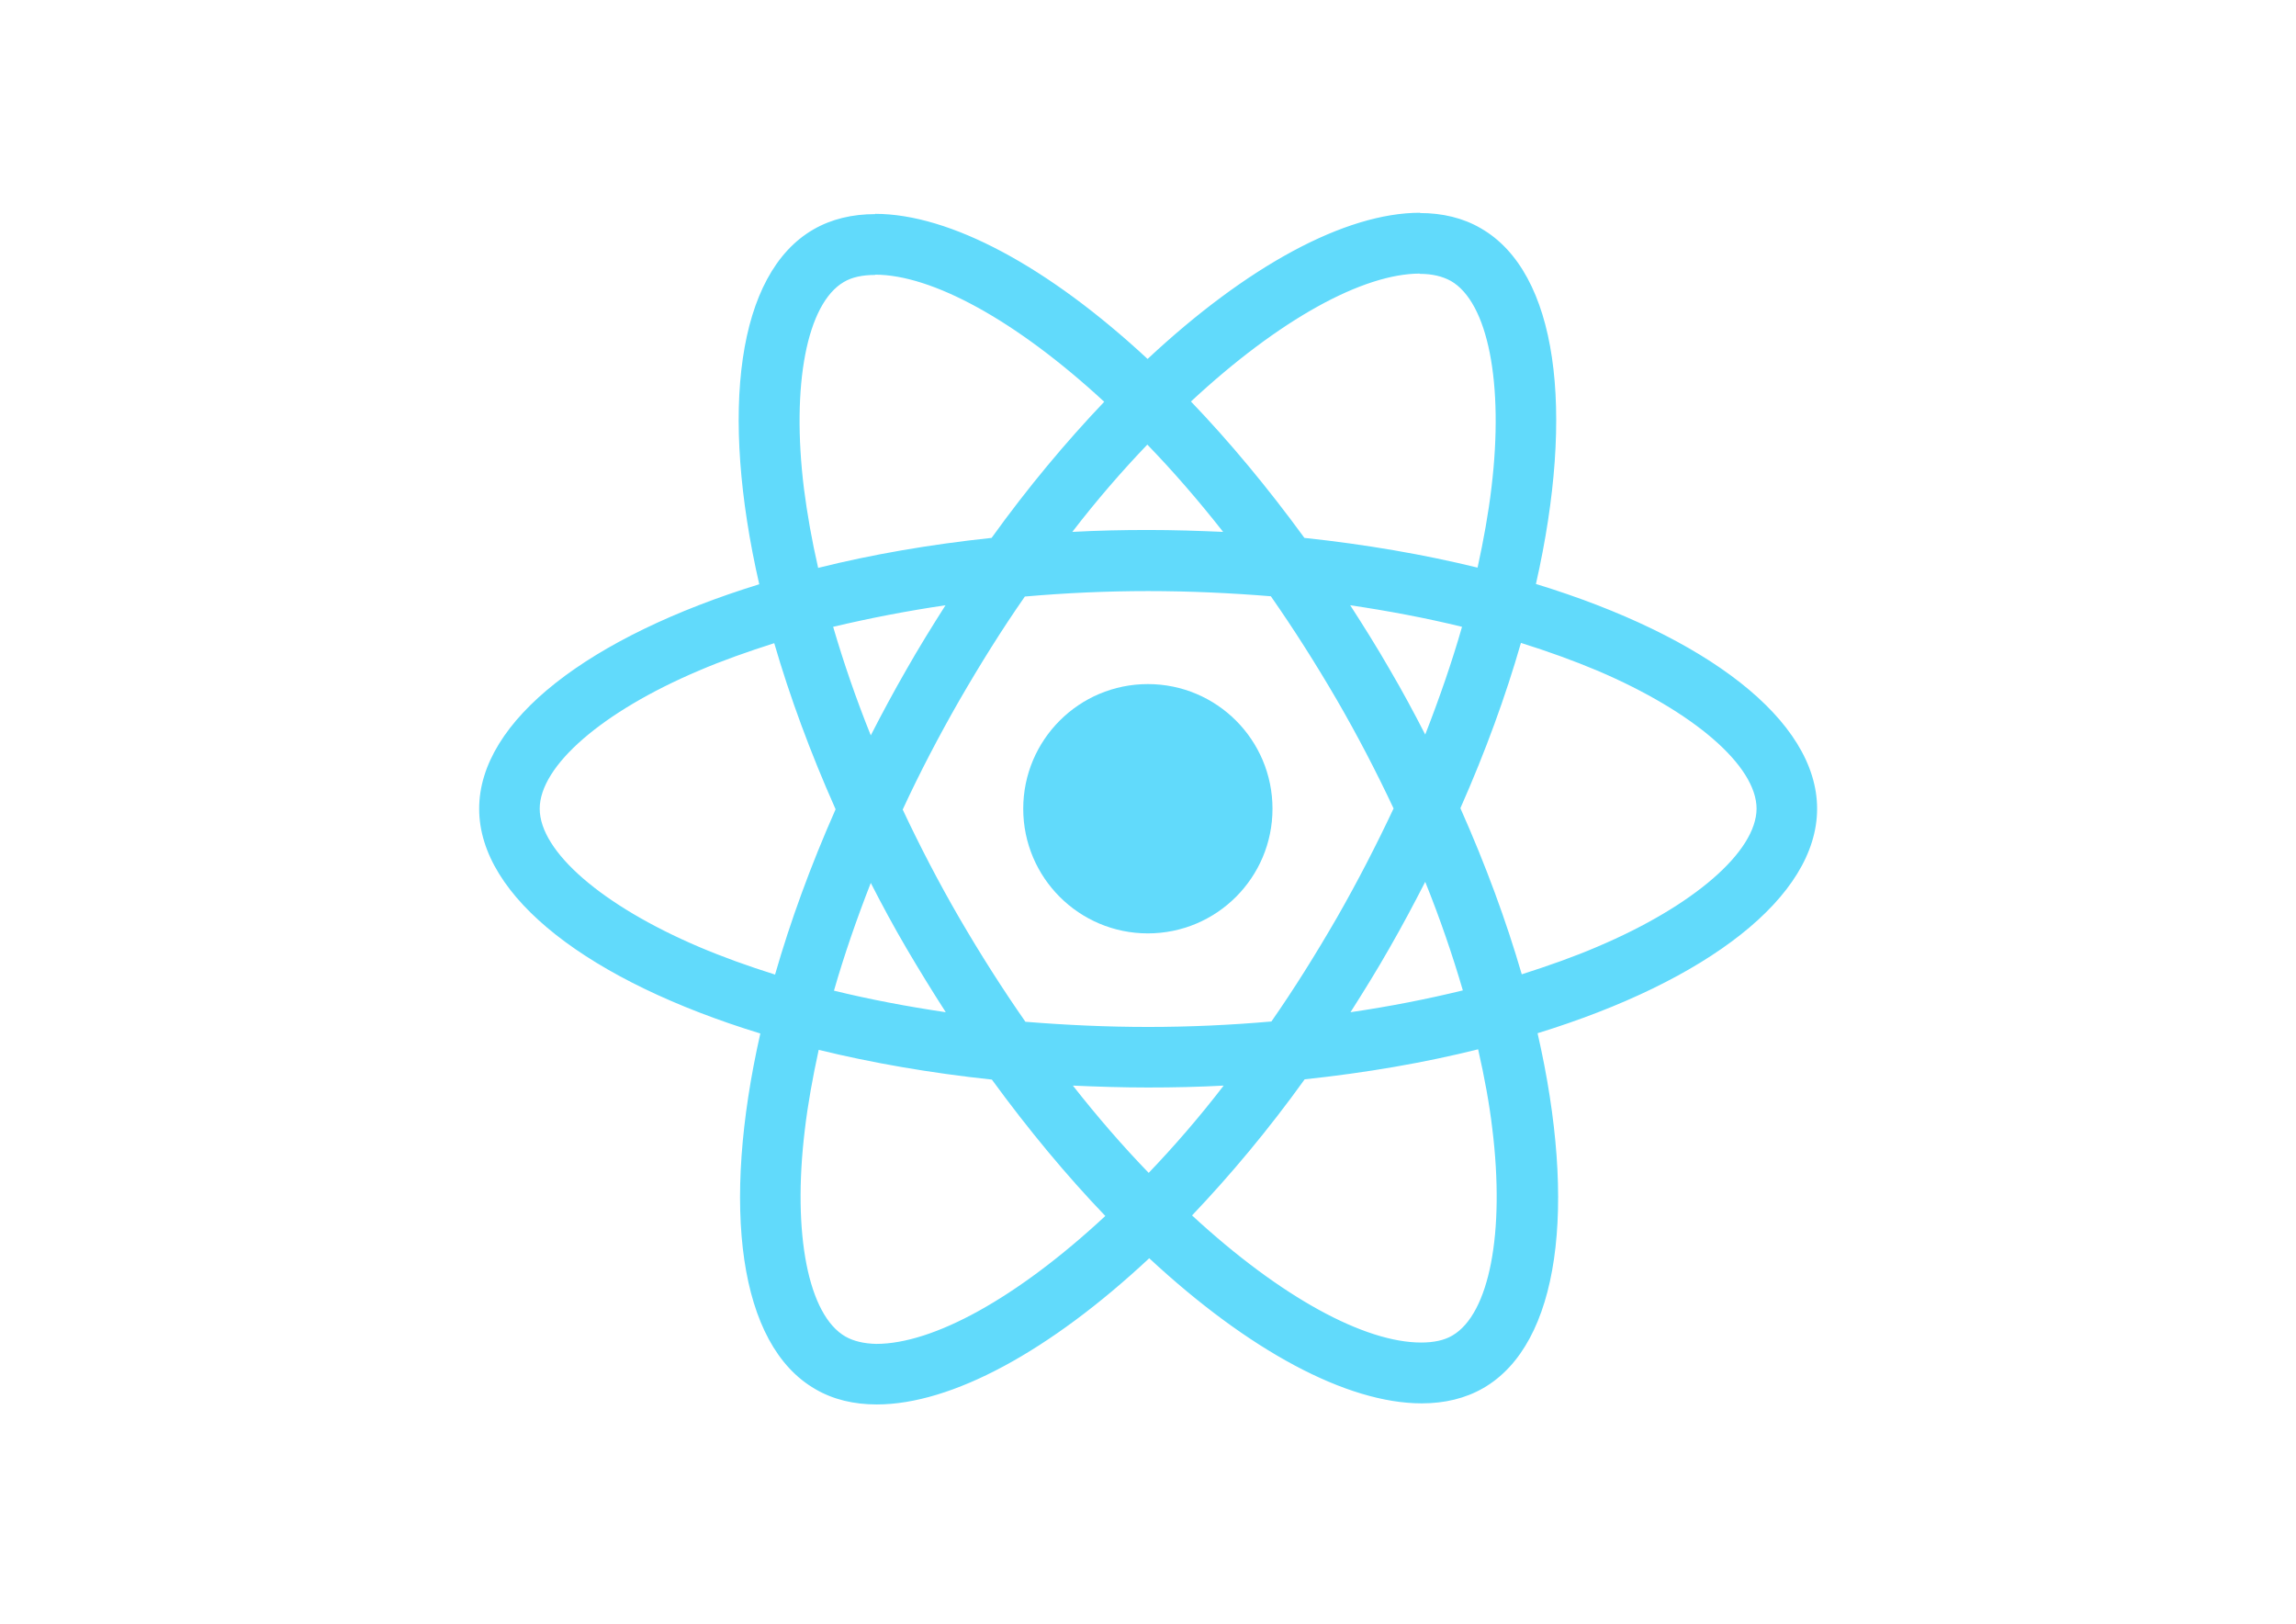
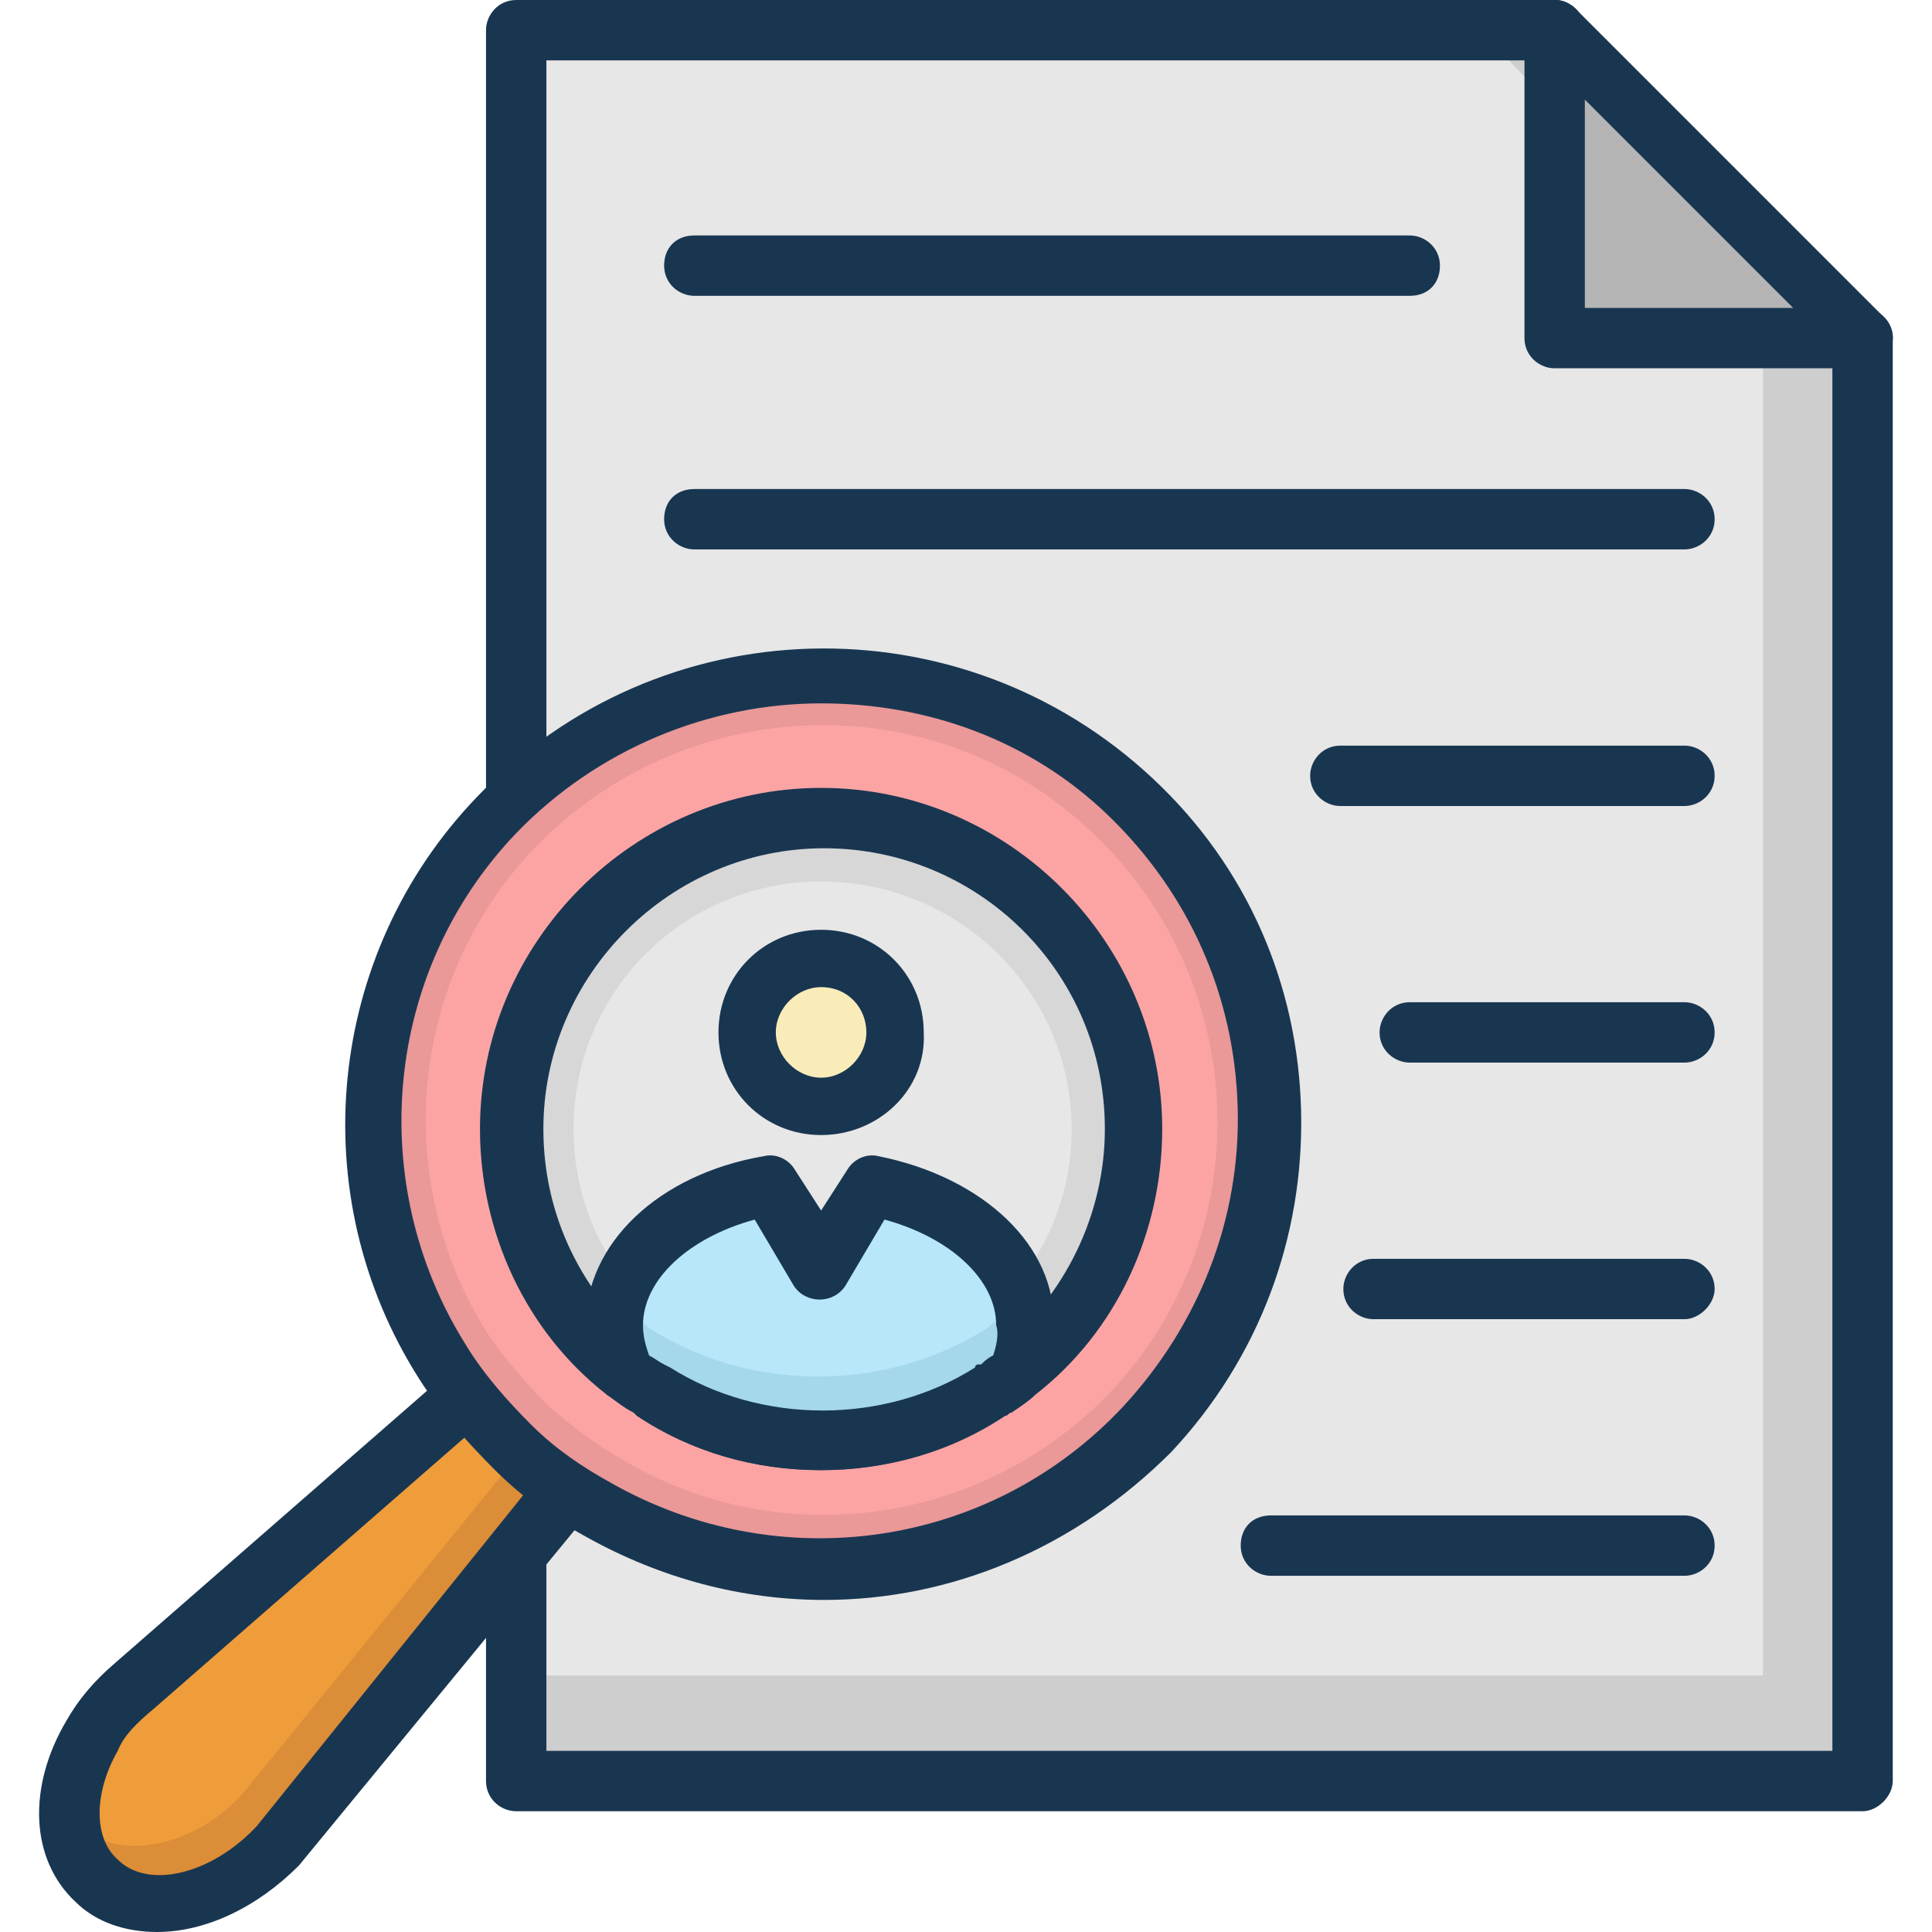
- <svg xmlns="http://www.w3.org/2000/svg" viewBox="0 0 841.9 595.3">
-   <g fill="#61DAFB">
-     <path d="M666.3 296.5c0-32.5-40.7-63.3-103.1-82.4 14.4-63.6 8-114.2-20.2-130.4-6.5-3.8-14.1-5.6-22.4-5.6v22.3c4.6 0 8.3.9 11.4 2.6 13.6 7.8 19.5 37.5 14.9 75.7-1.1 9.4-2.9 19.3-5.1 29.4-19.6-4.8-41-8.5-63.5-10.9-13.5-18.5-27.5-35.3-41.6-50 32.6-30.3 63.2-46.9 84-46.9V78c-27.5 0-63.5 19.6-99.9 53.6-36.4-33.8-72.4-53.2-99.9-53.2v22.3c20.7 0 51.4 16.5 84 46.6-14 14.7-28 31.4-41.3 49.9-22.6 2.4-44 6.1-63.6 11-2.3-10-4-19.7-5.2-29-4.7-38.2 1.1-67.9 14.6-75.8 3-1.8 6.9-2.6 11.5-2.6V78.5c-8.4 0-16 1.8-22.6 5.6-28.1 16.2-34.4 66.7-19.9 130.1-62.2 19.2-102.7 49.9-102.7 82.3 0 32.5 40.7 63.3 103.1 82.4-14.4 63.6-8 114.2 20.2 130.4 6.5 3.8 14.1 5.6 22.5 5.6 27.5 0 63.5-19.6 99.9-53.6 36.4 33.8 72.4 53.2 99.9 53.2 8.4 0 16-1.8 22.6-5.6 28.1-16.2 34.4-66.7 19.9-130.1 62-19.1 102.5-49.9 102.5-82.3zm-130.2-66.7c-3.7 12.9-8.3 26.2-13.5 39.5-4.1-8-8.4-16-13.1-24-4.6-8-9.5-15.8-14.4-23.4 14.2 2.1 27.9 4.7 41 7.9zm-45.8 106.5c-7.8 13.5-15.8 26.3-24.1 38.2-14.9 1.3-30 2-45.2 2-15.1 0-30.2-.7-45-1.9-8.3-11.9-16.4-24.6-24.2-38-7.6-13.1-14.5-26.4-20.8-39.8 6.2-13.4 13.2-26.8 20.7-39.9 7.8-13.5 15.8-26.3 24.1-38.2 14.9-1.3 30-2 45.2-2 15.1 0 30.2.7 45 1.9 8.3 11.9 16.4 24.6 24.2 38 7.6 13.1 14.5 26.4 20.8 39.8-6.3 13.4-13.2 26.8-20.7 39.9zm32.3-13c5.4 13.4 10 26.8 13.8 39.8-13.1 3.2-26.9 5.9-41.2 8 4.9-7.7 9.8-15.6 14.4-23.7 4.6-8 8.9-16.1 13-24.1zM421.2 430c-9.3-9.6-18.6-20.3-27.8-32 9 .4 18.2.7 27.5.7 9.4 0 18.7-.2 27.8-.7-9 11.7-18.3 22.4-27.5 32zm-74.4-58.9c-14.2-2.1-27.9-4.7-41-7.9 3.7-12.9 8.3-26.2 13.5-39.5 4.1 8 8.4 16 13.1 24 4.7 8 9.5 15.8 14.4 23.4zM420.7 163c9.3 9.6 18.6 20.3 27.8 32-9-.4-18.2-.7-27.5-.7-9.4 0-18.7.2-27.8.7 9-11.7 18.3-22.4 27.5-32zm-74 58.9c-4.9 7.7-9.8 15.6-14.4 23.7-4.6 8-8.9 16-13 24-5.4-13.4-10-26.8-13.8-39.8 13.1-3.1 26.9-5.8 41.2-7.9zm-90.5 125.2c-35.4-15.1-58.3-34.9-58.3-50.6 0-15.7 22.9-35.6 58.3-50.6 8.6-3.7 18-7 27.7-10.1 5.7 19.6 13.2 40 22.5 60.9-9.2 20.8-16.6 41.1-22.2 60.6-9.9-3.1-19.3-6.5-28-10.2zM310 490c-13.6-7.8-19.5-37.5-14.9-75.7 1.1-9.4 2.9-19.3 5.1-29.4 19.6 4.8 41 8.5 63.5 10.9 13.5 18.5 27.5 35.3 41.6 50-32.6 30.3-63.2 46.9-84 46.9-4.5-.1-8.3-1-11.3-2.7zm237.2-76.2c4.7 38.2-1.1 67.9-14.6 75.8-3 1.8-6.9 2.6-11.5 2.6-20.7 0-51.4-16.5-84-46.6 14-14.7 28-31.4 41.3-49.9 22.6-2.4 44-6.1 63.6-11 2.3 10.1 4.1 19.8 5.2 29.1zm38.5-66.7c-8.6 3.7-18 7-27.7 10.1-5.7-19.6-13.2-40-22.5-60.9 9.2-20.8 16.6-41.1 22.2-60.6 9.9 3.1 19.3 6.5 28.1 10.2 35.4 15.1 58.3 34.9 58.3 50.6-.1 15.7-23 35.6-58.4 50.6zM320.8 78.4z" />
-     <circle cx="420.9" cy="296.5" r="45.7" />
-     <path d="M520.5 78.1z" />
+ <svg xmlns="http://www.w3.org/2000/svg" id="Layer_1" enable-background="new 0 0 64 64" viewBox="0 0 64 64">
+   <polyline fill="#cecece" points="51.5 1 17.1 1 17.1 59 61.7 59 61.7 11.2" />
+   <polyline fill="#e7e7e7" points="49 1 17.1 1 17.1 55.5 58.4 55.5 58.4 10.6" />
+   <path fill="#193651" d="M61.7,60H17.1c-0.5,0-1-0.4-1-1V1c0-0.5,0.4-1,1-1h34.4c0.5,0,1,0.4,1,1c0,0.5-0.4,1-1,1H18.1V58h42.6V11.2   c0-0.5,0.4-1,1-1c0.5,0,1,0.4,1,1V59C62.7,59.5,62.2,60,61.7,60z" />
+   <path fill="#db8d37" d="M15.5,46.2l-11,9.6c-0.6,0.5-1.1,1-1.4,1.6c-1,1.8-1,3.7,0.1,4.8c1.4,1.4,4.1,0.9,5.9-1.1l9.5-11.9" />
+   <path fill="#ef9d3a" d="M15.1,46.1L4.6,55.5c-0.5,0.4-1,0.8-1.4,1.3c-1,1.4-1,1.5-0.6,3.2c0.3,1.7,3.8,1.6,5.7-0.9l8.3-10.2" />
+   <path fill="#193651" d="M5.2,64c-1,0-2-0.3-2.7-1c-1.5-1.4-1.6-3.8-0.3-6c0.4-0.7,0.9-1.3,1.6-1.9l11-9.6c0.4-0.4,1-0.3,1.4,0.1   c0.4,0.4,0.3,1-0.1,1.4l-11,9.6c-0.6,0.5-1,0.9-1.2,1.4c-0.8,1.4-0.8,2.9,0,3.6c1,1,3.1,0.5,4.6-1.1l9.5-11.8   c0.3-0.4,0.9-0.5,1.4-0.1c0.4,0.3,0.5,0.9,0.2,1.4L9.9,61.8C8.5,63.2,6.8,64,5.2,64z" />
+   <polygon fill="#b4b5b4" points="51.5 1 51.5 11.2 61.7 11.2" />
+   <path fill="#193651" d="M61.7 12.2H51.5c-.5 0-1-.4-1-1V1c0-.4.2-.7.6-.9.4-.2.8-.1 1.1.2l10.2 10.2c.3.3.4.7.2 1.1C62.4 11.9 62.1 12.2 61.7 12.2zM52.5 10.2h6.9l-6.9-6.9V10.2zM46.7 9.8H23c-.5 0-1-.4-1-1s.4-1 1-1h23.7c.5 0 1 .4 1 1S47.3 9.8 46.7 9.8zM55.8 18.2H23c-.5 0-1-.4-1-1s.4-1 1-1h32.8c.5 0 1 .4 1 1S56.3 18.2 55.8 18.2zM55.8 26.7H44.4c-.5 0-1-.4-1-1 0-.5.4-1 1-1h11.4c.5 0 1 .4 1 1C56.8 26.3 56.3 26.7 55.8 26.7zM55.8 35.2h-9.1c-.5 0-1-.4-1-1 0-.5.4-1 1-1h9.1c.5 0 1 .4 1 1C56.8 34.8 56.3 35.2 55.8 35.2zM55.8 43.7H45.5c-.5 0-1-.4-1-1 0-.5.4-1 1-1h10.3c.5 0 1 .4 1 1C56.8 43.2 56.3 43.7 55.8 43.7zM55.8 52.2H42.1c-.5 0-1-.4-1-1s.4-1 1-1h13.7c.5 0 1 .4 1 1S56.3 52.2 55.8 52.2z" />
+   <path fill="#ea9898" d="M37.4,26.4c-6-5.6-15.3-5.4-21,0.6c-4.8,5-5.3,12.5-1.8,18.1c0.6,1,1.4,2,2.4,2.9c0.9,0.8,1.8,1.5,2.8,2.1   c5.8,3.4,13.4,2.5,18.2-2.6C43.6,41.4,43.4,32,37.4,26.4z" />
+   <path fill="#fca4a4" d="M36.2,27.6c-5.2-5-13.5-4.7-18.5,0.5c-4.2,4.4-4.7,11-1.6,16c0.6,0.9,1.3,1.7,2.1,2.5   c0.8,0.7,1.6,1.3,2.5,1.8c5.1,3,11.8,2.2,16.1-2.3C41.7,40.9,41.5,32.6,36.2,27.6z" />
+   <path fill="#193651" d="M27.3,53c-2.7,0-5.4-0.7-7.9-2.1c-1.1-0.6-2.1-1.3-3-2.2c-0.9-0.9-1.8-1.9-2.5-3c-3.9-6.1-3.1-14.1,1.9-19.3   c6-6.3,16-6.6,22.4-0.6c3.1,2.9,4.8,6.8,4.9,11c0.1,4.2-1.4,8.2-4.3,11.3C35.6,51.3,31.5,53,27.3,53z M27.2,23.3   c-3.7,0-7.4,1.5-10.1,4.3c-4.4,4.6-5,11.6-1.7,16.9c0.6,1,1.4,1.9,2.2,2.7c0.8,0.8,1.7,1.4,2.6,1.9c5.6,3.2,12.6,2.2,17-2.5   c2.5-2.7,3.9-6.2,3.8-9.9c-0.1-3.7-1.6-7.1-4.3-9.7c0,0,0,0,0,0C34.1,24.5,30.7,23.3,27.2,23.3z" />
+   <path fill="#d7d7d7" d="M37.5,37.4c0,3.3-1.5,6.2-3.9,8.1c-0.2,0.2-0.5,0.4-0.7,0.5c0,0-0.1,0.1-0.1,0.1c-1.6,1-3.5,1.6-5.6,1.6   c-2.1,0-4-0.6-5.6-1.6c-0.1,0-0.1-0.1-0.1-0.1c-0.2-0.2-0.5-0.3-0.7-0.5c-2.4-1.9-3.9-4.8-3.9-8.1c0-5.7,4.6-10.3,10.3-10.3   C32.9,27.1,37.5,31.7,37.5,37.4z" />
+   <path fill="#e7e7e7" d="M35.5,37.4c0,2.6-1.2,4.9-3.1,6.4c-0.2,0.2-0.4,0.3-0.6,0.4c0,0-0.1,0-0.1,0.1c-1.3,0.8-2.8,1.3-4.4,1.3   c-1.6,0-3.2-0.5-4.4-1.3c0,0-0.1,0-0.1-0.1c-0.2-0.1-0.4-0.3-0.6-0.4C20.2,42.4,19,40,19,37.4c0-4.6,3.7-8.2,8.2-8.2   C31.8,29.2,35.5,32.9,35.5,37.4z" />
+   <path fill="#193651" d="M27.2,48.7c-2.2,0-4.3-0.6-6.1-1.8c0,0,0,0,0,0c0,0,0,0-0.1-0.1c-0.3-0.2-0.6-0.4-0.9-0.6   c-2.7-2.1-4.2-5.4-4.2-8.8c0-6.2,5.1-11.3,11.3-11.3s11.3,5.1,11.3,11.3c0,3.4-1.5,6.7-4.2,8.8c-0.2,0.2-0.5,0.4-0.8,0.6   c-0.1,0-0.1,0.1-0.2,0.1C31.5,48.1,29.4,48.7,27.2,48.7z M22.2,45.3c3,1.9,7.1,1.9,10.1,0c0,0,0.1,0,0.1-0.1c0,0,0.1,0,0.1,0   c0.2-0.1,0.4-0.3,0.6-0.5c2.2-1.8,3.5-4.5,3.5-7.3c0-5.2-4.2-9.3-9.3-9.3s-9.3,4.2-9.3,9.3c0,2.9,1.3,5.5,3.5,7.3   c0.2,0.2,0.4,0.3,0.6,0.5l-0.4,0.9L22.2,45.3z M32.8,46.1L32.8,46.1L32.8,46.1z" />
+   <g>
+     <path fill="#f9ecb9" d="M29.7,34.2c0,1.4-1.1,2.5-2.5,2.5s-2.5-1.1-2.5-2.5c0-1.4,1.1-2.5,2.5-2.5S29.7,32.9,29.7,34.2z" />
+     <path fill="#193651" d="M27.2,37.6c-1.9,0-3.4-1.5-3.4-3.4c0-1.9,1.5-3.4,3.4-3.4c1.9,0,3.4,1.5,3.4,3.4    C30.7,36.1,29.1,37.6,27.2,37.6z M27.2,32.7c-0.8,0-1.5,0.7-1.5,1.5c0,0.8,0.7,1.5,1.5,1.5c0.8,0,1.5-0.7,1.5-1.5    C28.7,33.4,28.1,32.7,27.2,32.7z" />
  </g>
+   <path fill="#a4d8ea" d="M34,43.9c0,0.5-0.1,1.1-0.4,1.6c-0.2,0.2-0.5,0.4-0.7,0.5c0,0-0.1,0.1-0.1,0.1c-1.6,1-3.5,1.6-5.6,1.6   c-2.1,0-4-0.6-5.6-1.6c-0.1,0-0.1-0.1-0.1-0.1c-0.2-0.2-0.5-0.3-0.7-0.5c-0.2-0.5-0.4-1-0.4-1.6c0-2.2,2.2-4.1,5.1-4.6l1.7,2.7   l1.7-2.7C31.9,39.8,34,41.7,34,43.9z" />
+   <path fill="#b7e7f9" d="M32.7,42.3c-0.1-0.2-0.2-0.5-0.3-0.7h0v0c-0.1-0.1-0.1-0.3-0.2-0.4c-0.2-0.1-0.4-0.2-0.5-0.2   c-0.4-0.2-0.8-0.6-1.2-1c0,0-0.1,0-0.1,0h-0.5c-0.2,0.1-0.4,0.2-0.7,0.3c-0.4,0.1-0.9,0.1-1.3,0.2c-0.2,0-0.3,0-0.5,0v0.4h-1.4   v-0.5c-0.2,0-0.4-0.1-0.6-0.1c-0.3-0.1-0.5-0.1-0.7-0.3H24c0,0,0,0,0,0c-0.5,0.5-1.1,0.8-1.7,1c0,0,0,0.1-0.1,0.1   c-0.3,0.5-0.7,1-1.2,1.3v1h-0.2c0.2,0.2,0.4,0.3,0.6,0.5c0,0,0.1,0.1,0.1,0.1c1.6,1,3.5,1.6,5.6,1.6c2.1,0,4-0.6,5.6-1.6   c0,0,0.1-0.1,0.1-0.1c0.1-0.1,0.2-0.1,0.3-0.2c-0.1-0.4-0.3-0.8-0.3-1.2C32.8,42.5,32.8,42.4,32.7,42.3z" />
+   <path fill="#193651" d="M29.1,38.3c-0.4-0.1-0.8,0.1-1,0.4l-0.9,1.4l-0.9-1.4c-0.2-0.3-0.6-0.5-1-0.4c-3.5,0.6-5.9,2.9-5.9,5.6   c0,0.7,0.2,1.4,0.5,2c0.1,0.1,0.1,0.2,0.2,0.3c0.3,0.2,0.5,0.4,0.9,0.6c0,0,0.1,0.1,0.1,0.1c0,0,0,0,0,0c1.8,1.2,3.9,1.8,6.1,1.8   c2.1,0,4.2-0.6,6-1.8c0.1,0,0.1-0.1,0.2-0.1c0.3-0.2,0.6-0.4,0.8-0.6c0.1-0.1,0.2-0.2,0.2-0.3c0.3-0.6,0.5-1.3,0.5-2   C35,41.3,32.6,39,29.1,38.3z M32.9,44.9c-0.2,0.1-0.3,0.2-0.4,0.3c0,0,0,0-0.1,0c0,0-0.1,0-0.1,0.1c-3,1.9-7.1,1.9-10.1,0L22,45.2   c-0.2-0.1-0.3-0.2-0.5-0.3c-0.1-0.3-0.2-0.6-0.2-1c0-1.5,1.5-2.9,3.7-3.5l1.3,2.2c0.4,0.6,1.3,0.6,1.7,0l1.3-2.2   c2.2,0.6,3.7,2,3.7,3.5C33.1,44.2,33,44.6,32.9,44.9z" />
</svg>
